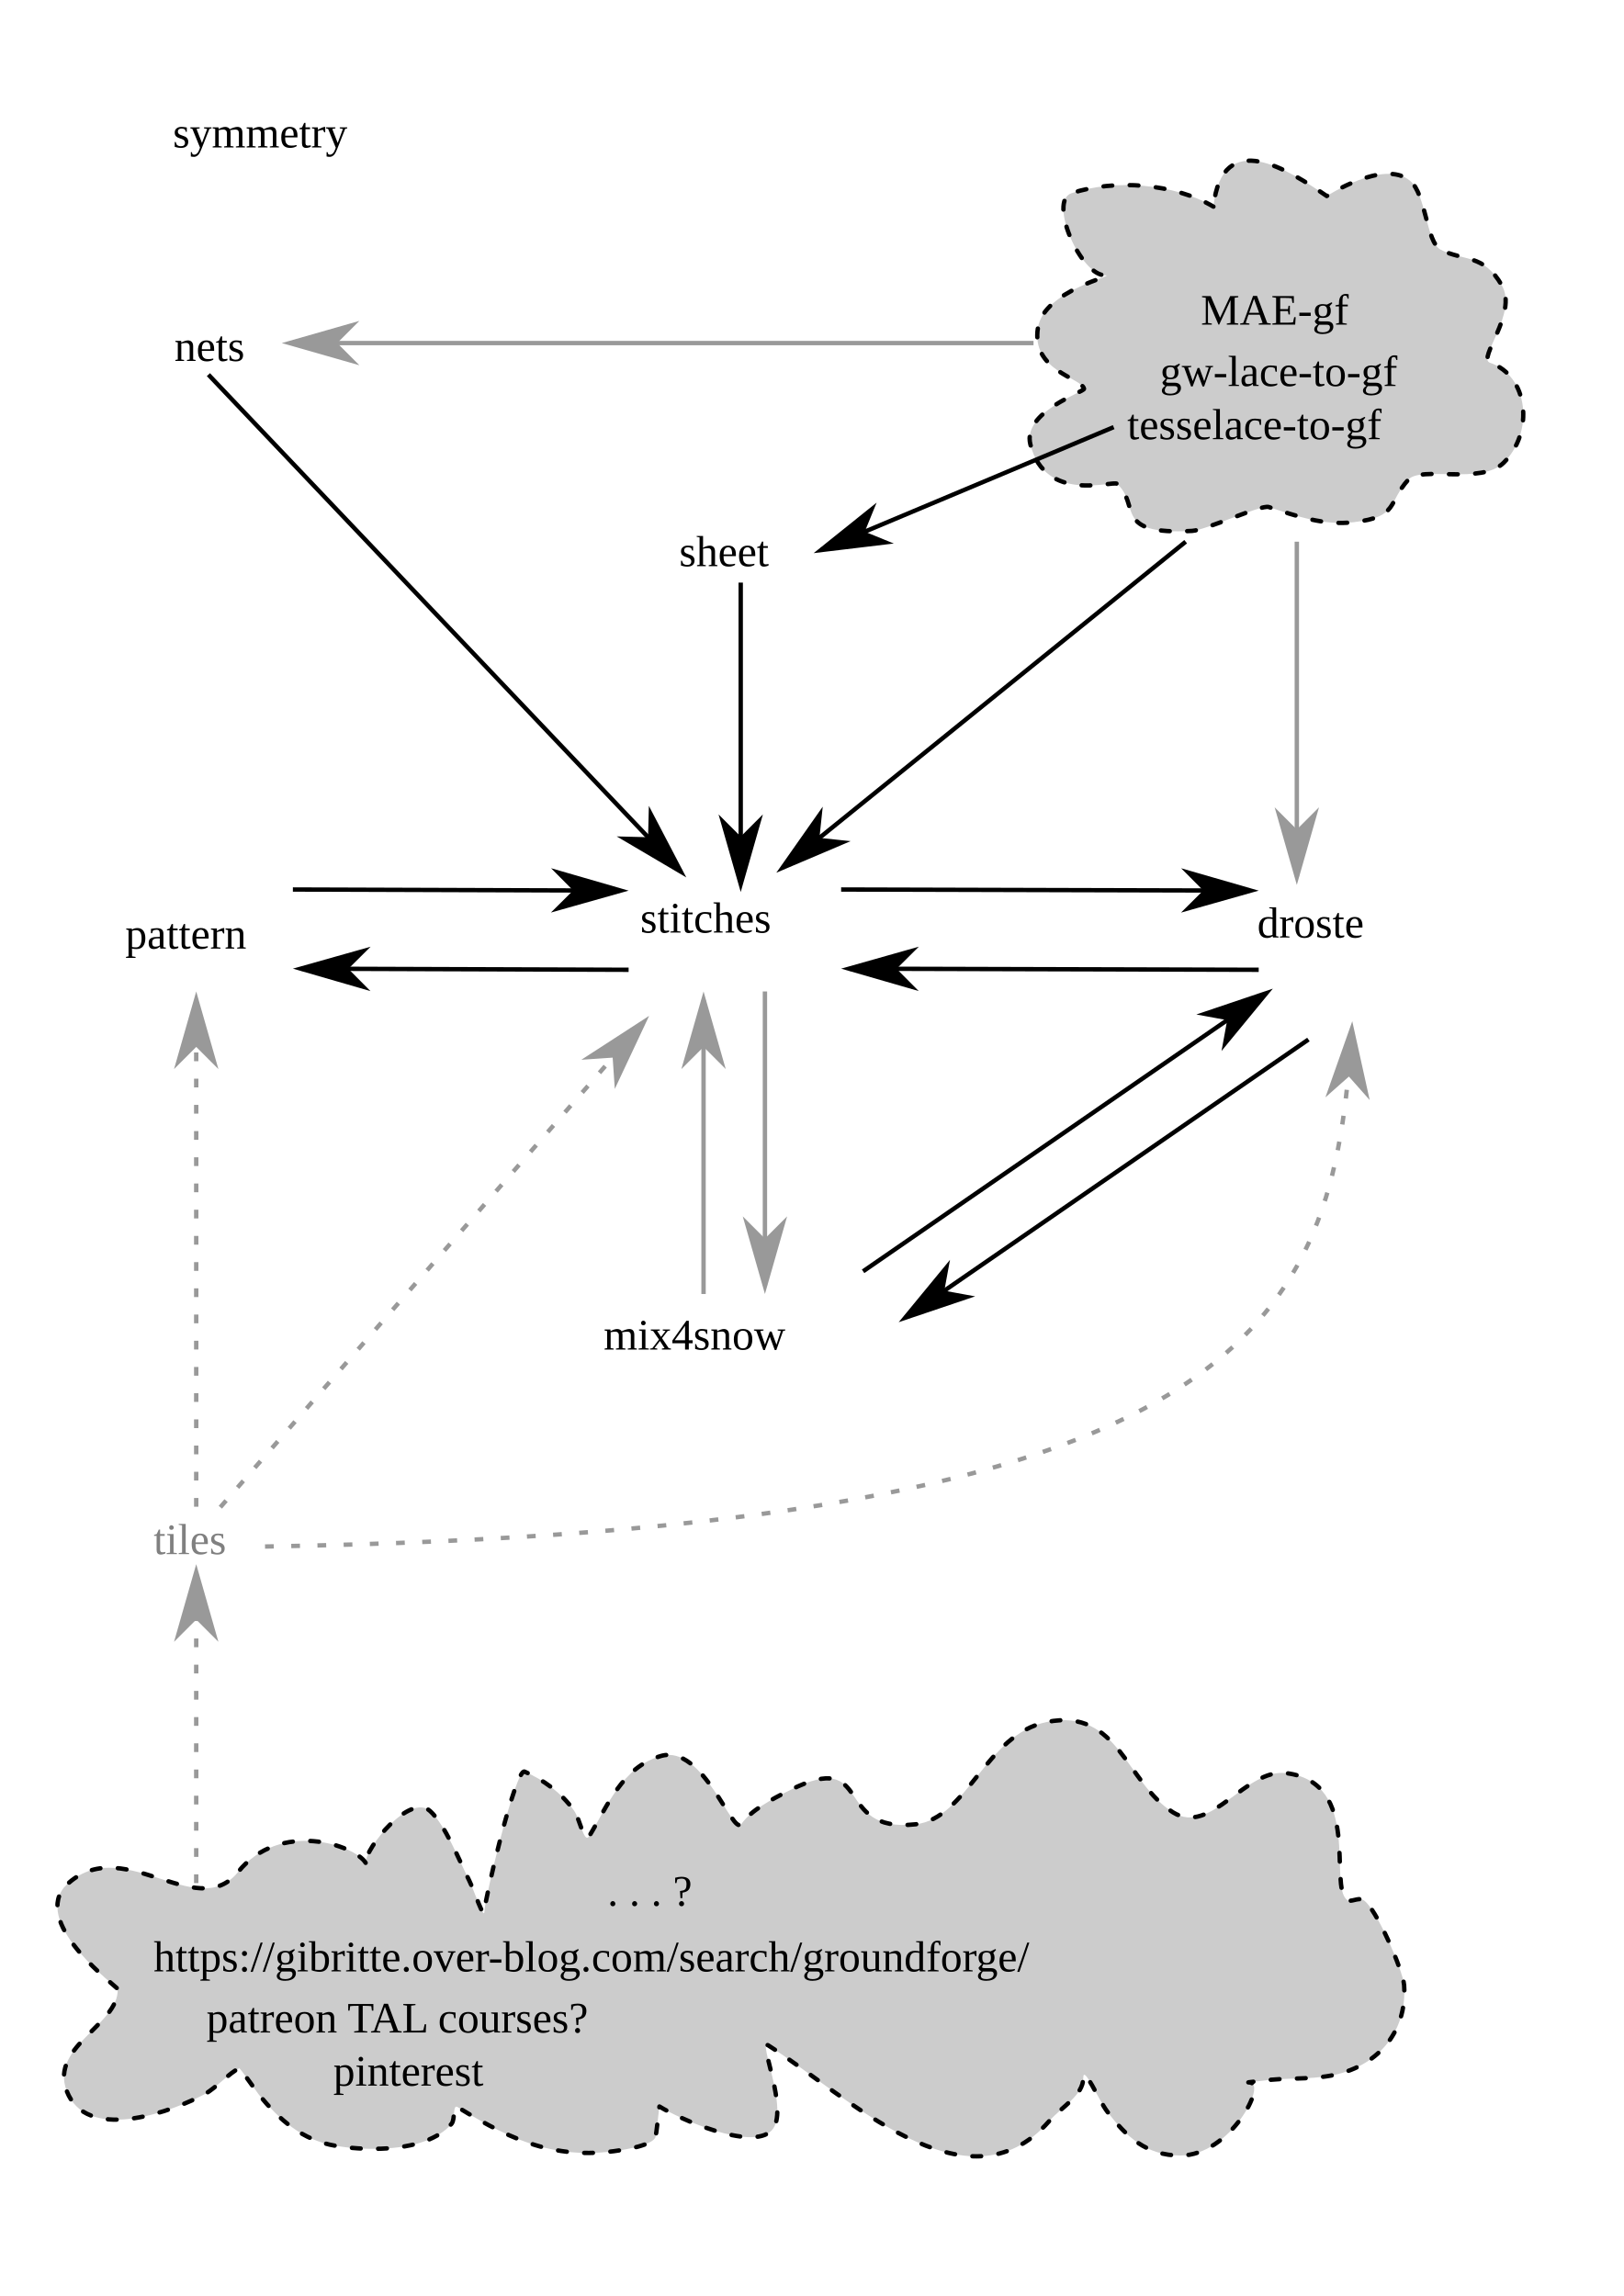
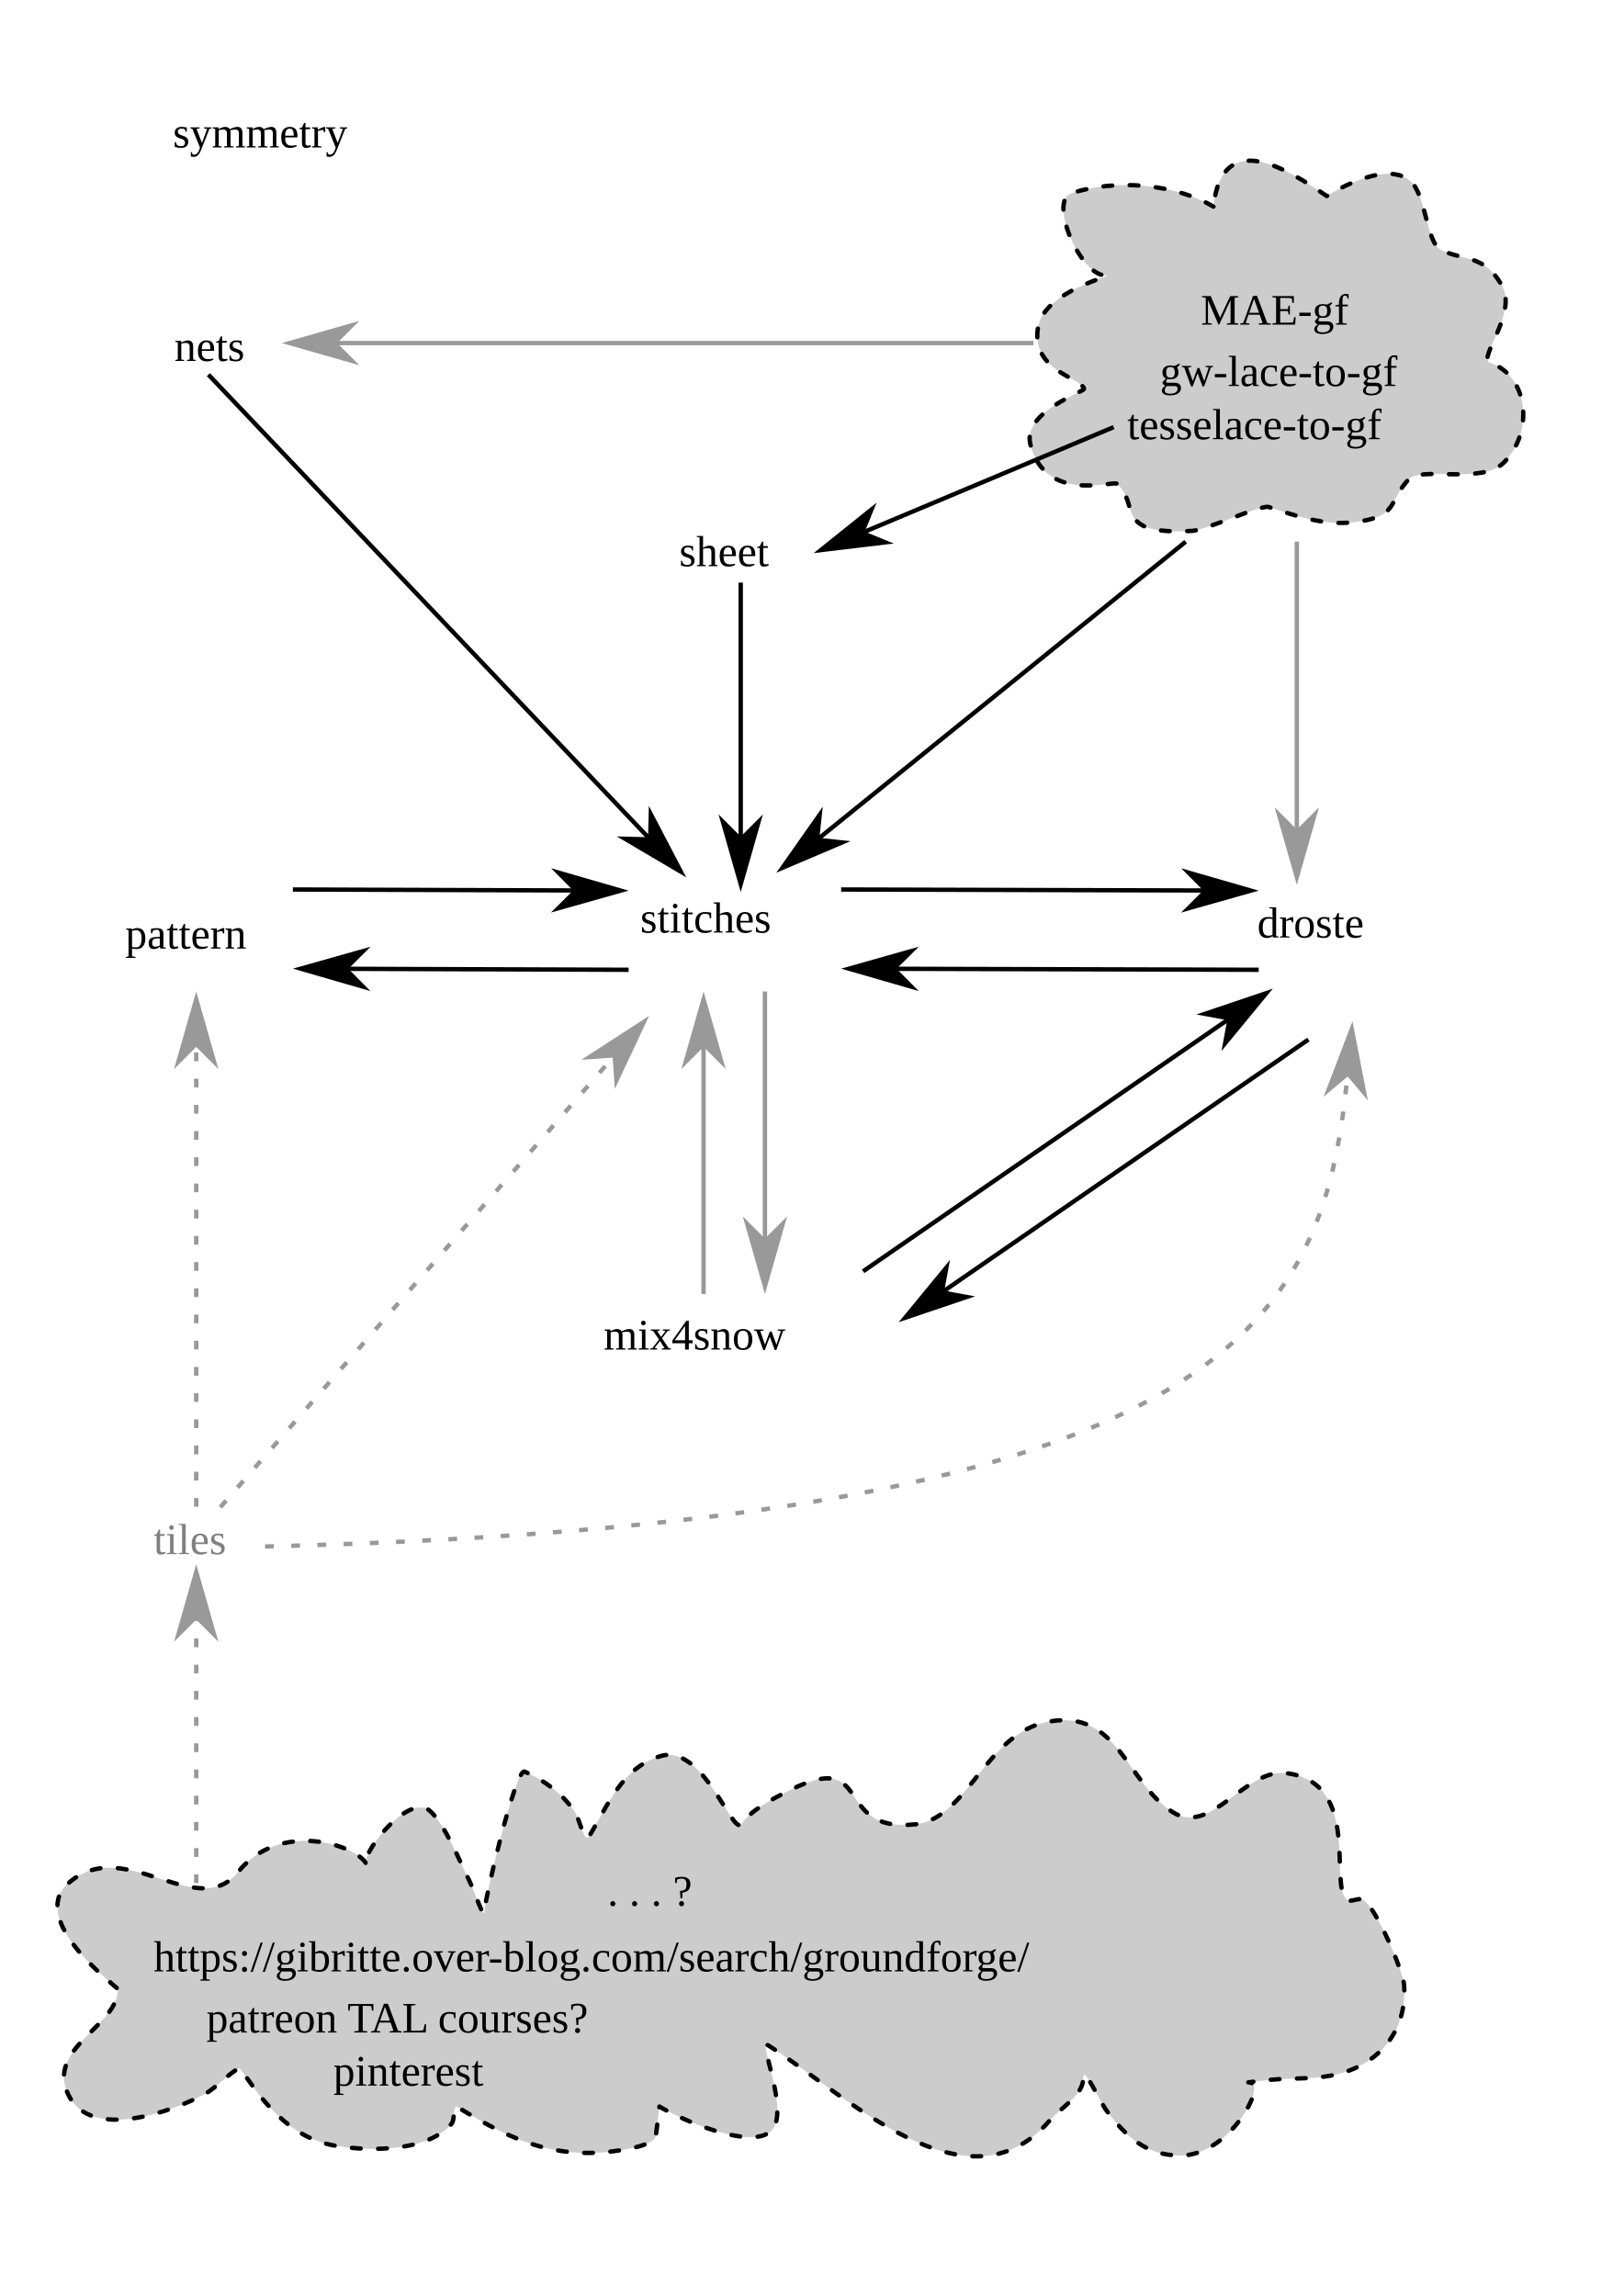
<svg xmlns="http://www.w3.org/2000/svg" width="210mm" height="297mm" viewBox="0 0 210 297" version="1.1" id="svg5">
  <defs id="defs2">
    <rect x="199.779" y="897.728" width="106.378" height="177.429" id="rect88679" />
    <marker style="overflow:visible;" id="Arrow1Lend" refX="0.0" refY="0.0" orient="auto">
      <path transform="scale(0.8) rotate(180) translate(12.5,0)" style="fill-rule:evenodd;fill:context-stroke;stroke:context-stroke;stroke-width:1.0pt;" d="M 0.0,0.0 L 5.0,-5.0 L -12.5,0.0 L 5.0,5.0 L 0.0,0.0 z " id="path23029" />
    </marker>
  </defs>
  <g id="layer1">
    <path style="fill:#cccccc;stroke:#000000;stroke-width:0.565;stroke-linecap:round;stroke-linejoin:round;stroke-miterlimit:4;stroke-dasharray:1.13, 2.26;stroke-dashoffset:0" d="m 156.937,26.728 c -5.051,-2.994 -12.773,-3.589 -18.369,-1.73 -2.992,0.994 1.148,10.625 4.397,10.625 1.452,0 -7.913,1.904 -8.72,6.746 -0.934,5.605 5.636,6.486 5.955,7.916 0.093,0.418 -7.996,2.971 -6.939,7.193 1.924,7.692 10.68,4.632 11.216,5.112 3.076,2.761 -0.623,6.657 9.706,6.083 1.8,-0.1 8.916,-3.412 9.904,-3.088 3.601,1.179 7.11,2.421 11.007,1.962 5.862,-0.69 4.305,-2.473 7.059,-5.514 1.618,-1.786 9.458,0.689 12.333,-2.185 3.947,-3.945 3.205,-11.262 -1.786,-12.925 -1.65,-0.55 3.618,-6.369 1.544,-9.998 -2.368,-4.144 -4.974,-3.107 -7.925,-4.633 -1.876,-0.97 -1.858,-7.165 -3.949,-8.908 -3.413,-2.844 -10.759,1.982 -10.772,1.973 -4.834,-3.28 -13.526,-9.048 -14.66,1.37 z" id="path92138" />
    <path style="fill:#cccccc;stroke:#000000;stroke-width:0.565;stroke-linecap:round;stroke-linejoin:round;stroke-miterlimit:4;stroke-dasharray:1.13, 2.26;stroke-dashoffset:0" d="m 47.29,240.968 c -1.357,-2.269 -11.059,-5.594 -16.503,1.189 -5.444,6.783 -15.328,-5.627 -22.56,2.05 -3.778,5.03 6.985,12.84 6.994,13.085 0.181,4.777 -9.434,7.572 -6.331,13.778 2.96,5.921 13.581,1.998 17.648,-0.221 1.367,-0.746 3.213,-2.786 4.412,-3.309 0.092,-0.04 2.32,3.155 2.535,3.417 2.651,3.24 5.599,5.897 9.927,6.618 3.482,0.58 8.34,0.627 11.692,-0.662 1.181,-0.454 2.494,-1.187 3.309,-2.206 0.474,-0.593 0.115,-2.546 0.761,-2.147 7.418,4.582 13.46,7.257 22.722,5.272 0.592,-0.127 2.43,-0.576 2.853,-1.309 0.144,-0.25 0.509,-4.055 0.539,-4.036 2.462,1.541 11.882,5.781 14.503,3.107 2.397,-2.446 -1.883,-11.938 -0.425,-11.01 10.115,6.435 25.63,22.019 36.307,9.816 1.669,-1.908 4.433,-3.336 4.433,-5.623 0,-1.765 2.006,2.906 3.066,4.319 2.482,3.31 5.119,5.736 9.486,5.736 6.482,0 11.346,-9.457 8.912,-9.457 -0.578,0 1.148,-0.139 1.721,-0.221 2.944,-0.421 5.818,-0.115 8.824,-0.662 5.811,-1.057 9.905,-5.41 9.486,-11.692 -0.123,-1.845 -3.664,-10.129 -5.295,-11.03 -0.658,-0.364 -1.586,0.354 -2.073,0 -2.469,-1.797 2.001,-15.17 -7.859,-16.402 -5.341,-0.668 -9.711,8.163 -14.656,5.073 -6.12,-3.825 -7.016,-13.554 -16.325,-11.692 -7.94,1.588 -10.252,12.485 -16.977,13.232 -10.857,1.206 -5.298,-9.889 -16.228,-4.424 -2.44,1.22 -5.021,2.588 -6.309,4.393 -1.128,1.58 -4.898,-10.376 -10.402,-8.803 -5.015,1.433 -6.908,6.493 -9.265,10.36 -0.664,1.09 -1.221,-2.249 -1.963,-3.288 -1.707,-2.39 -4.028,-4.014 -6.397,-5.048 -1.178,-0.514 -5.189,16.671 -5.189,18.004 0,1.47 -1.328,-2.623 -1.985,-3.938 -1.214,-2.427 -3.135,-7.274 -5.065,-8.984 -2.609,-2.312 -8.367,4.767 -8.324,6.715 z" id="path92298" />
    <text xml:space="preserve" style="font-size:5.644px;fill:#000000;stroke:none;stroke-width:20;stroke-linecap:round;stroke-linejoin:round" x="22.558" y="46.685" id="text2564">
      <tspan id="tspan2562" style="fill:#000000;stroke:none;stroke-width:20" x="22.558" y="46.685">nets</tspan>
    </text>
    <text xml:space="preserve" style="font-size:5.644px;fill:#000000;stroke:none;stroke-width:20;stroke-linecap:round;stroke-linejoin:round" x="82.808" y="120.636" id="text6608">
      <tspan id="tspan6606" style="stroke-width:20" x="82.808" y="120.636">stitches</tspan>
    </text>
    <text xml:space="preserve" style="font-size:5.644px;fill:#000000;stroke:none;stroke-width:20;stroke-linecap:round;stroke-linejoin:round" x="78.07" y="174.572" id="text7734">
      <tspan id="tspan7732" style="stroke-width:20" x="78.07" y="174.572">mix4snow</tspan>
    </text>
    <text xml:space="preserve" style="font-size:5.644px;fill:#000000;stroke:none;stroke-width:20;stroke-linecap:round;stroke-linejoin:round" x="162.61" y="121.273" id="text11202">
      <tspan id="tspan11200" style="stroke-width:20" x="162.61" y="121.273">droste</tspan>
    </text>
    <text xml:space="preserve" style="font-size:5.644px;fill:#000000;stroke:none;stroke-width:20;stroke-linecap:round;stroke-linejoin:round" x="16.203" y="122.703" id="text15222">
      <tspan id="tspan15220" style="stroke-width:20" x="16.203" y="122.703">pattern</tspan>
    </text>
    <text xml:space="preserve" style="font-size:5.644px;fill:#000000;stroke:none;stroke-width:20;stroke-linecap:round;stroke-linejoin:round" x="87.842" y="73.231" id="text19354">
      <tspan id="tspan19352" style="stroke-width:20" x="87.842" y="73.231">sheet</tspan>
    </text>
    <text xml:space="preserve" style="font-size:5.644px;fill:#000000;stroke:none;stroke-width:20;stroke-linecap:round;stroke-linejoin:round" x="150.018" y="49.929" id="text20414">
      <tspan id="tspan20412" style="stroke-width:20" x="150.018" y="49.929">gw-lace-to-gf</tspan>
    </text>
    <path style="display:inline;fill:none;fill-rule:evenodd;stroke:#000000;stroke-width:0.565;stroke-linecap:butt;stroke-linejoin:miter;stroke-miterlimit:4;stroke-dasharray:none;stroke-opacity:1;marker-end:url(#Arrow1Lend)" d="m 144.036,55.251 -37.795,15.875" id="path22967" />
    <path style="display:inline;fill:none;fill-rule:evenodd;stroke:#000000;stroke-width:0.565;stroke-linecap:butt;stroke-linejoin:miter;stroke-miterlimit:4;stroke-dasharray:none;stroke-opacity:1;marker-end:url(#Arrow1Lend)" d="M 95.8,75.363 V 114.289" id="path23382" />
    <path style="display:inline;fill:none;fill-rule:evenodd;stroke:#000000;stroke-width:0.565;stroke-linecap:butt;stroke-linejoin:miter;stroke-miterlimit:4;stroke-dasharray:none;stroke-opacity:1;marker-end:url(#Arrow1Lend)" d="M 81.301,125.446 38.976,125.302" id="path24234" />
    <path style="display:inline;fill:none;fill-rule:evenodd;stroke:#999999;stroke-width:0.565;stroke-linecap:butt;stroke-linejoin:miter;stroke-miterlimit:4;stroke-dasharray:none;stroke-opacity:1;marker-end:url(#Arrow1Lend)" d="M 90.994,167.386 V 129.348" id="path24563" />
    <path style="display:inline;fill:none;fill-rule:evenodd;stroke:#000000;stroke-width:0.565;stroke-linecap:butt;stroke-linejoin:miter;stroke-miterlimit:4;stroke-dasharray:none;stroke-opacity:1;marker-end:url(#Arrow1Lend)" d="m 37.88,115.063 42.325,0.143" id="path24740" />
    <path style="display:inline;fill:none;fill-rule:evenodd;stroke:#000000;stroke-width:0.565;stroke-linecap:butt;stroke-linejoin:miter;stroke-miterlimit:4;stroke-dasharray:none;stroke-opacity:1;marker-end:url(#Arrow1Lend)" d="M 26.954,48.464 88.004,112.702" id="path25054" />
    <path style="display:inline;fill:none;fill-rule:evenodd;stroke:#000000;stroke-width:0.565;stroke-linecap:butt;stroke-linejoin:miter;stroke-miterlimit:4;stroke-dasharray:none;stroke-opacity:1;marker-end:url(#Arrow1Lend)" d="m 162.792,125.446 -52.909,-0.143" id="path25311" />
    <path style="display:inline;fill:none;fill-rule:evenodd;stroke:#000000;stroke-width:0.565;stroke-linecap:butt;stroke-linejoin:miter;stroke-miterlimit:4;stroke-dasharray:none;stroke-opacity:1;marker-end:url(#Arrow1Lend)" d="m 108.788,115.063 52.909,0.143" id="path25313" />
    <path style="display:inline;fill:none;fill-rule:evenodd;stroke:#999999;stroke-width:0.565;stroke-linecap:butt;stroke-linejoin:miter;stroke-miterlimit:4;stroke-dasharray:none;stroke-opacity:1;marker-end:url(#Arrow1Lend)" d="m 98.932,128.251 v 38.038" id="path25516" />
    <path style="display:inline;fill:none;fill-rule:evenodd;stroke:#000000;stroke-width:0.565;stroke-linecap:butt;stroke-linejoin:miter;stroke-miterlimit:4;stroke-dasharray:none;stroke-opacity:1;marker-end:url(#Arrow1Lend)" d="m 169.224,134.468 -52.092,35.942" id="path25518" />
    <path style="display:inline;fill:none;fill-rule:evenodd;stroke:#000000;stroke-width:0.565;stroke-linecap:butt;stroke-linejoin:miter;stroke-miterlimit:4;stroke-dasharray:none;stroke-opacity:1;marker-end:url(#Arrow1Lend)" d="M 111.627,164.451 163.719,128.509" id="path25619" />
    <path style="display:inline;fill:none;fill-rule:evenodd;stroke:#000000;stroke-width:0.565;stroke-linecap:butt;stroke-linejoin:miter;stroke-miterlimit:4;stroke-dasharray:none;stroke-opacity:1;marker-end:url(#Arrow1Lend)" d="M 153.349,70.071 101.257,112.202" id="path25857" />
    <path style="display:inline;fill:none;fill-rule:evenodd;stroke:#999999;stroke-width:0.565;stroke-linecap:butt;stroke-linejoin:miter;stroke-miterlimit:4;stroke-dasharray:none;stroke-opacity:1;marker-end:url(#Arrow1Lend)" d="M 167.724,70.071 V 113.373" id="path25859" />
    <text xml:space="preserve" style="font-size:5.644px;fill:#808080;stroke:none;stroke-width:20;stroke-linecap:round;stroke-linejoin:round" x="19.862" y="201.03" id="text26714">
      <tspan style="stroke-width:20;fill:#808080" x="19.862" y="201.03" id="tspan889">tiles</tspan>
    </text>
    <text xml:space="preserve" style="font-size:5.644px;fill:#000000;stroke:none;stroke-width:20;stroke-linecap:round;stroke-linejoin:round" x="145.785" y="56.809" id="text860">
      <tspan id="tspan858" style="stroke-width:20" x="145.785" y="56.809">tesselace-to-gf</tspan>
    </text>
    <text xml:space="preserve" style="font-size:5.644px;fill:#000000;stroke:none;stroke-width:20;stroke-linecap:round;stroke-linejoin:round" x="155.31" y="41.992" id="text2940">
      <tspan id="tspan2938" style="stroke-width:20" x="155.31" y="41.992">MAE-gf</tspan>
    </text>
    <path style="display:inline;fill:none;fill-rule:evenodd;stroke:#999999;stroke-width:0.565;stroke-linecap:butt;stroke-linejoin:miter;stroke-miterlimit:4;stroke-dasharray:none;stroke-opacity:1;marker-end:url(#Arrow1Lend)" d="M 133.67,44.378 H 37.537" id="path5703" />
    <text xml:space="preserve" style="font-size:5.644px;fill:#000000;stroke:none;stroke-width:20;stroke-linecap:round;stroke-linejoin:round" x="22.364" y="19.074" id="text865">
      <tspan id="tspan863" style="stroke-width:20" x="22.364" y="19.074">symmetry</tspan>
    </text>
    <path style="display:inline;fill:none;fill-rule:evenodd;stroke:#999999;stroke-width:0.565;stroke-linecap:butt;stroke-linejoin:miter;stroke-miterlimit:4;stroke-dasharray:1.13, 2.26;stroke-dashoffset:0;stroke-opacity:1;marker-end:url(#Arrow1Lend)" d="M 25.378,243.587 V 203.431" id="path973" />
    <path style="display:inline;fill:none;fill-rule:evenodd;stroke:#999999;stroke-width:0.565;stroke-linecap:butt;stroke-linejoin:miter;stroke-miterlimit:4;stroke-dasharray:1.13, 2.26;stroke-dashoffset:0;stroke-opacity:1;marker-end:url(#Arrow1Lend)" d="M 25.378,194.903 V 129.348" id="path975" />
    <path style="display:inline;fill:none;fill-rule:evenodd;stroke:#999999;stroke-width:0.565;stroke-linecap:butt;stroke-linejoin:miter;stroke-miterlimit:4;stroke-dasharray:1.13, 2.26;stroke-dashoffset:0;stroke-opacity:1;marker-end:url(#Arrow1Lend)" d="M 28.497,194.965 83.233,132.232" id="path977" />
-     <path style="display:inline;fill:none;fill-rule:evenodd;stroke:#999999;stroke-width:0.565;stroke-linecap:butt;stroke-linejoin:miter;stroke-miterlimit:4;stroke-dasharray:1.13, 2.26;stroke-dashoffset:0;stroke-opacity:1;marker-end:url(#Arrow1Lend)" d="M 34.278,200.051 C 161.997,197.943 172.513,171.334 174.827,133.195" id="path979" />
+     <path style="display:inline;fill:none;fill-rule:evenodd;stroke:#999999;stroke-width:0.565;stroke-linecap:butt;stroke-linejoin:miter;stroke-miterlimit:4;stroke-dasharray:1.13, 2.26;stroke-dashoffset:0;stroke-opacity:1;marker-end:url(#Arrow1Lend)" d="M 34.278,200.051 C 169.081,196.723 171.929,166.546 174.827,133.195" id="path979" />
    <text xml:space="preserve" style="font-size:5.644px;fill:#000000;stroke:none;stroke-width:20;stroke-linecap:round;stroke-linejoin:round" x="19.862" y="255.006" id="text83385">
      <tspan style="stroke-width:20" x="19.862" y="255.006" id="tspan83383">https://gibritte.over-blog.com/search/groundforge/</tspan>
    </text>
    <text xml:space="preserve" style="font-size:5.644px;fill:#000000;stroke:none;stroke-width:20;stroke-linecap:round;stroke-linejoin:round" x="26.695" y="262.911" id="text84123">
      <tspan style="stroke-width:20" x="26.695" y="262.911" id="tspan84121">patreon TAL courses?</tspan>
    </text>
    <text xml:space="preserve" transform="matrix(0.2645833,0,0,0.2645833,5.291667,-10.58333)" id="text88677" style="font-size:21.333px;white-space:pre;shape-inside:url(#rect88679);fill:#000000;stroke:#000000;stroke-width:2.135;stroke-linecap:round;stroke-linejoin:round;stroke-miterlimit:4;stroke-dasharray:4.271, 8.542;stroke-dashoffset:0" />
    <text xml:space="preserve" style="font-size:5.644px;fill:#000000;stroke:none;stroke-width:20;stroke-linecap:round;stroke-linejoin:round" x="43.1" y="269.79" id="text94769">
      <tspan style="stroke-width:20" x="43.1" y="269.79" id="tspan94767">pinterest</tspan>
    </text>
    <text xml:space="preserve" style="font-size:5.644px;fill:#000000;stroke:none;stroke-width:20;stroke-linecap:round;stroke-linejoin:round" x="78.554" y="246.507" id="text99216">
      <tspan style="stroke-width:20" x="78.554" y="246.507" id="tspan99214">. . . ?</tspan>
    </text>
  </g>
</svg>
